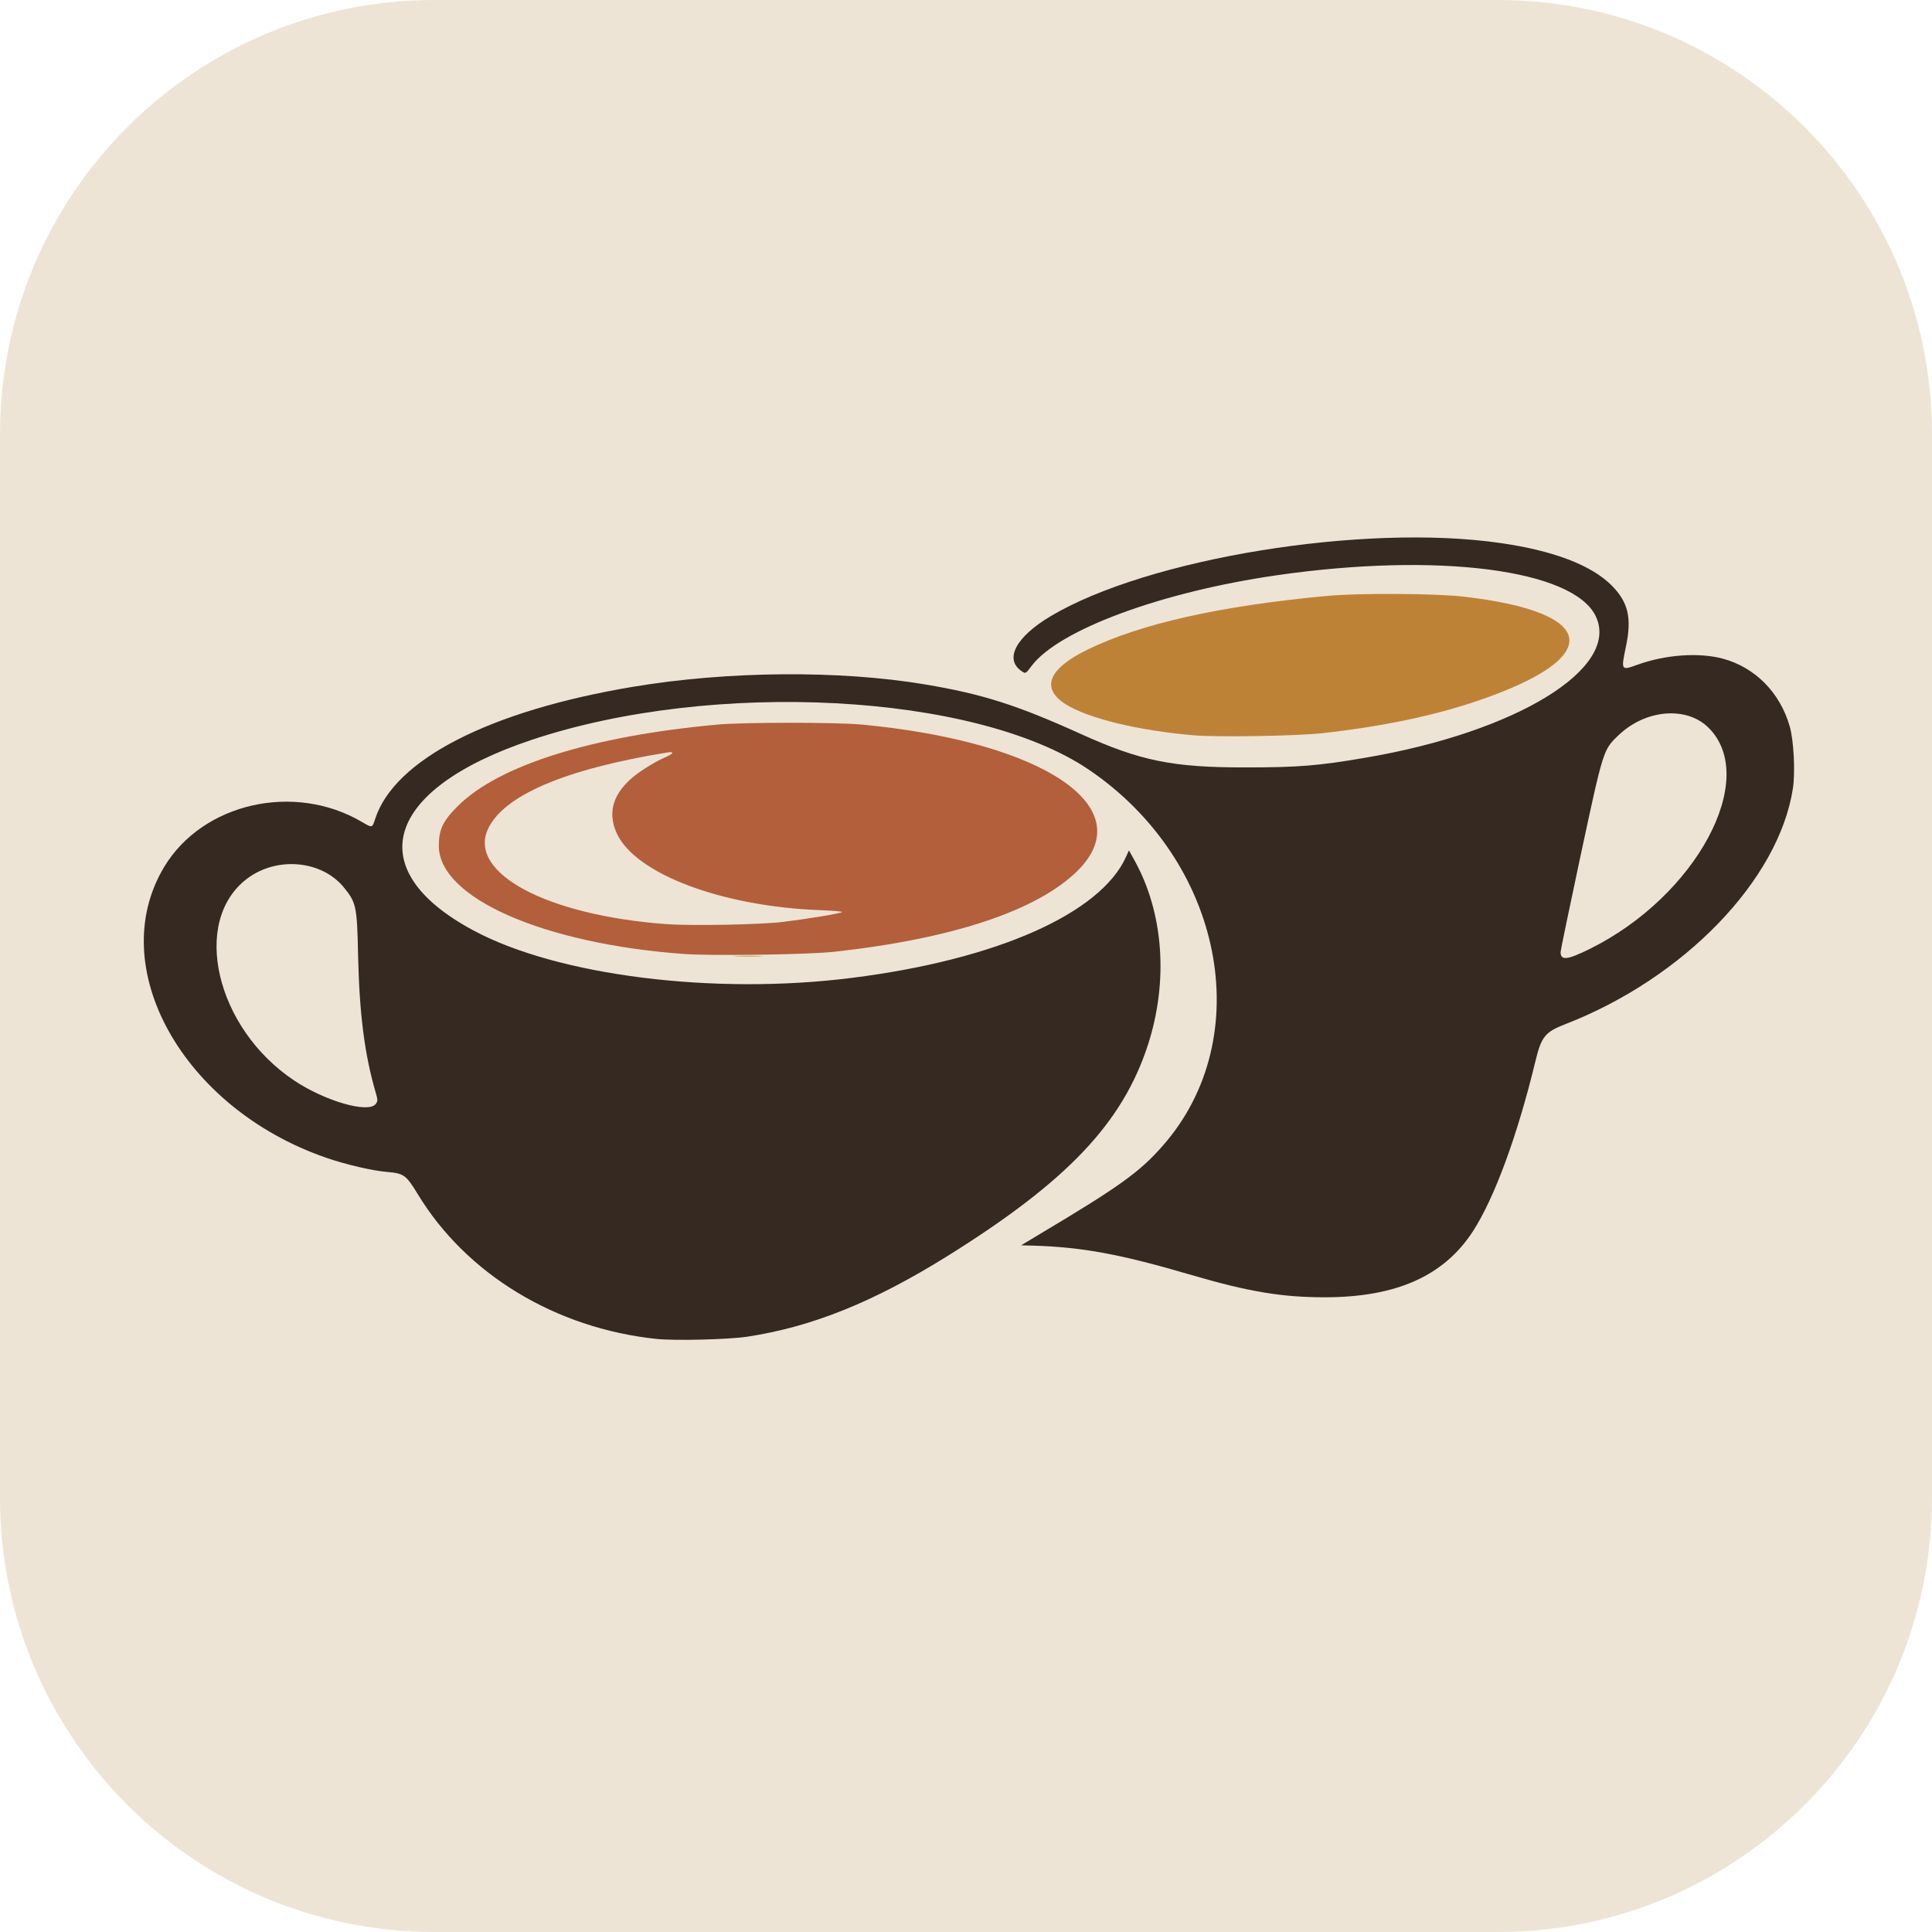
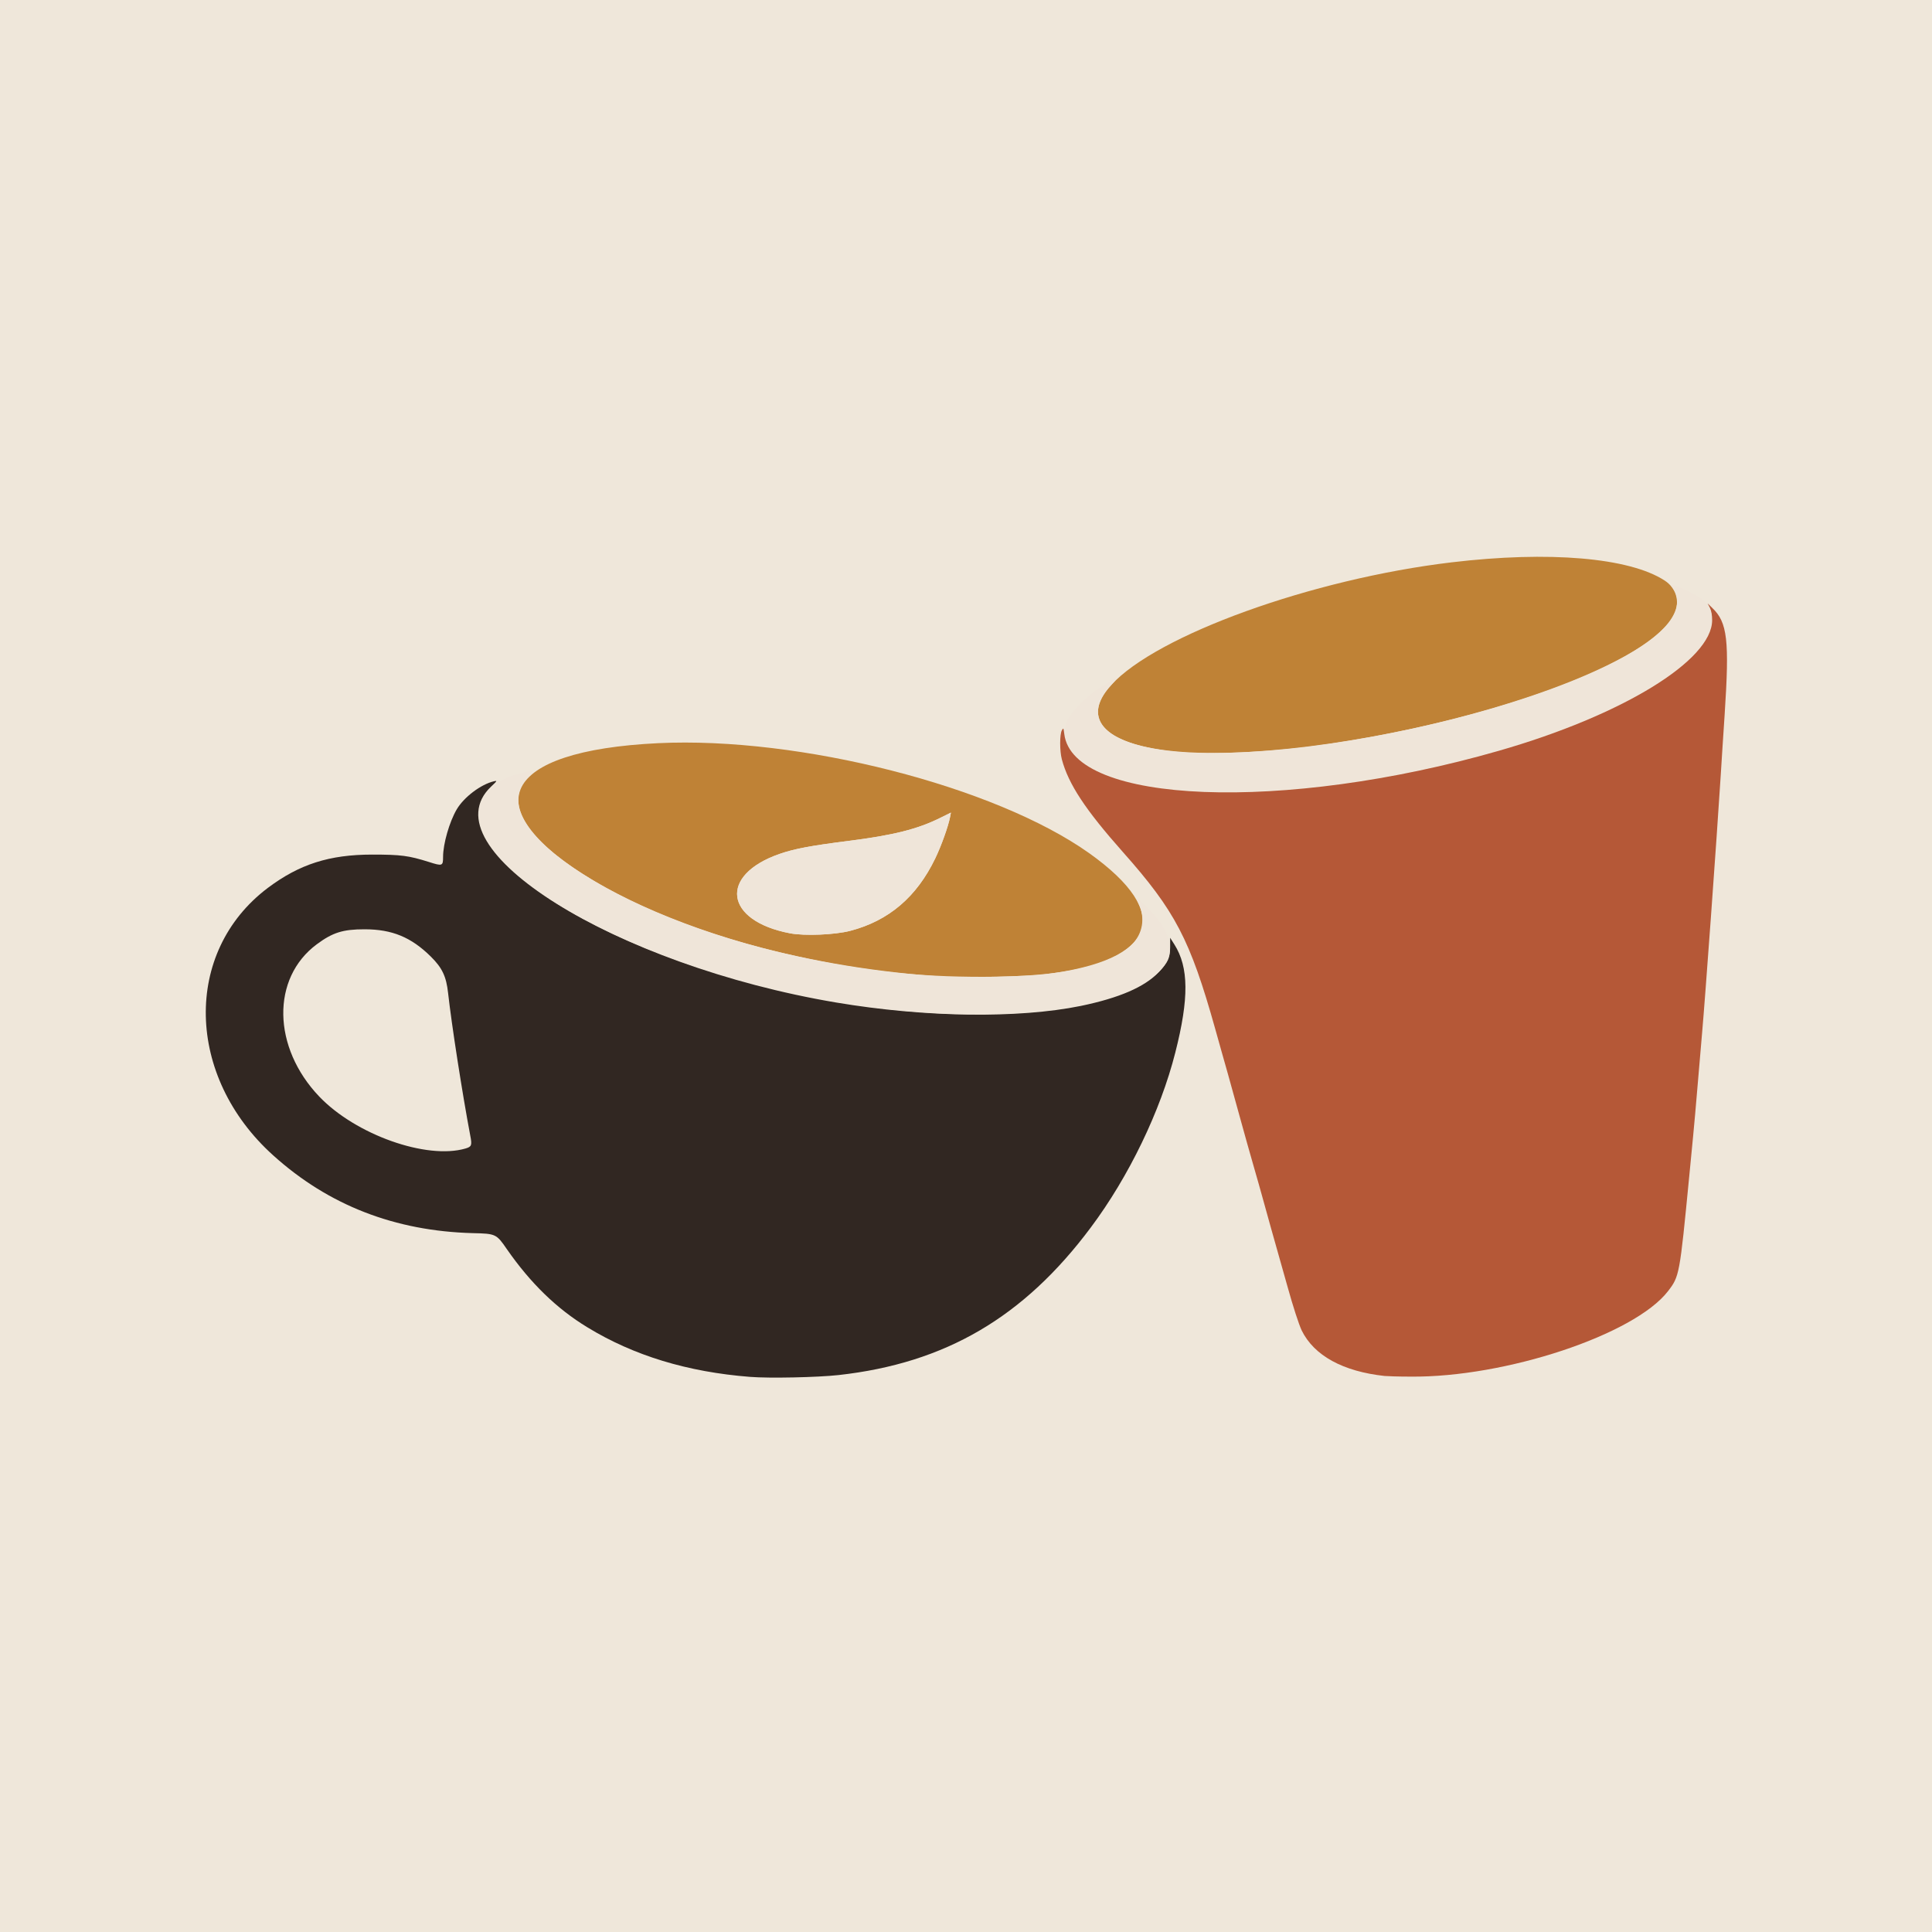
- <svg xmlns="http://www.w3.org/2000/svg" viewBox="-15 -5 1290 1290">
-   <rect x="-15" y="-5" width="1290" height="1290" rx="290" fill="#ede4d6" />
-   <path fill="#352921" fill-rule="evenodd" d="M423.3 889.0C355.8 881.9 296.2 845.7 263.8 792.1C256.4 779.9 254.6 778.5 244.4 777.6C233.9 776.8 216.0 772.6 202.7 768.0C106.9 734.9 54.5 640.6 94.6 573.9C120.3 531.1 181.6 517.2 226.8 543.9C233.6 547.9 233.5 547.9 235.5 541.8C248.3 502.2 311.9 469.6 407.5 453.6C470.7 443.0 545.7 442.4 602.7 452.0C640.9 458.4 663.9 465.7 706.5 485.0C746.5 503.1 768.0 507.5 817.0 507.4C851.6 507.4 865.6 506.3 896.9 500.9C997.8 483.7 1067.0 441.1 1050.5 406.5C1035.6 375.2 944.9 363.6 837.5 379.1C760.5 390.2 692.1 415.5 673.9 439.5C669.9 444.9 669.8 444.9 667.4 443.3C655.3 435.4 663.1 420.4 686.4 406.5C751.3 367.8 895.4 344.3 987.0 357.6C1022.3 362.7 1047.5 372.3 1061.1 385.9C1072.2 397.1 1074.7 407.6 1070.6 426.9C1067.3 442.7 1067.4 442.8 1078.2 438.9C1096.9 432.1 1119.3 430.5 1135.4 434.8C1157.0 440.7 1173.5 457.4 1180.0 480.0C1182.7 489.2 1183.8 510.9 1182.1 521.6C1172.6 582.7 1109.3 648.2 1030.0 678.9C1016.6 684.1 1014.1 687.2 1010.1 704.0C998.1 753.5 982.8 795.0 968.5 817.1C949.1 847.0 917.3 861.2 869.4 861.2C840.8 861.2 818.4 857.4 780.8 846.4C732.9 832.3 707.5 827.7 674.6 826.7L666.8 826.5L680.1 818.5C732.1 787.5 746.1 777.5 761.3 760.1C825.1 687.7 801.8 569.5 711.7 508.7C636.2 457.8 461.3 448.5 340.0 489.0C241.8 521.8 225.3 575.6 301.0 616.2C357.3 646.5 461.9 659.6 554.0 647.9C650.3 635.8 719.9 605.0 736.9 567.0L738.8 562.8L742.3 569.1C761.9 604.2 765.3 649.8 751.5 692.6C734.5 744.9 697.6 783.8 617.4 833.8C568.4 864.3 527.4 880.9 484.0 887.5C471.8 889.4 435.5 890.3 423.3 889.0ZM235.8 732.2C237.3 730.3 237.3 729.5 236.0 725.0C228.5 699.5 225.0 672.5 224.1 633.0C223.4 600.0 222.9 597.7 214.5 587.4C199.7 569.4 169.9 566.7 150.1 581.6C112.3 610.0 129.0 681.6 181.5 716.5C202.0 730.2 230.8 738.5 235.8 732.2ZM1046.5 628.6C1117.5 593.5 1159.8 514.9 1125.9 481.0C1111.2 466.3 1083.7 468.6 1065.6 486.0C1055.5 495.7 1055.6 495.3 1040.5 565.6C1033.1 600.4 1027.0 629.6 1027.0 630.7C1027.0 636.5 1031.5 636.0 1046.5 628.6Z" />
-   <path fill="#b35f3b" fill-rule="evenodd" d="M442.0 632.0C347.9 625.2 278.0 594.5 278.0 559.8C278.0 548.8 280.7 543.1 290.9 533.0C318.3 505.9 380.1 486.5 464.0 478.8C481.5 477.2 543.5 477.2 560.5 478.8C682.4 490.4 747.1 534.2 704.5 576.4C677.6 603.0 621.2 621.8 542.0 630.5C524.9 632.4 461.4 633.3 442.0 632.0ZM507.5 610.6C524.6 608.5 546.3 604.9 547.3 604.0C547.7 603.6 541.0 603.0 532.3 602.7C467.0 600.2 409.7 578.6 397.0 551.8C389.5 536.0 395.4 521.4 414.1 509.1C419.1 505.8 425.6 502.1 428.6 500.9C434.6 498.4 435.7 496.6 430.8 497.4C362.2 508.5 320.9 526.2 310.7 548.8C297.6 578.1 350.2 606.1 429.5 612.0C445.9 613.3 492.4 612.4 507.5 610.6Z" />
-   <path fill="#be8237" fill-rule="evenodd" d="M476.8 633.3C481.4 633.1 488.6 633.1 492.8 633.3C497.0 633.4 493.3 633.6 484.5 633.6C475.7 633.6 472.2 633.4 476.8 633.3ZM782.5 486.0C745.3 482.9 711.0 474.6 696.2 465.0C679.8 454.4 685.1 441.5 711.0 428.8C746.4 411.5 799.7 399.5 871.0 392.9C891.6 390.9 944.1 391.2 962.5 393.4C1052.3 403.8 1056.7 433.8 972.6 462.6C943.0 472.8 908.1 480.1 867.5 484.6C850.9 486.4 798.7 487.3 782.5 486.0Z" />
+ <svg xmlns="http://www.w3.org/2000/svg" viewBox="-120 -100 1500 1500">
+   <rect x="-120" y="-100" width="1500" height="1500" fill="#EFE7DA" />
+   <path fill="#312722" fill-rule="evenodd" d="M462.3 969.0C413.8 965.2 372.0 952.5 336.0 930.5C312.3 916.1 291.9 896.3 273.5 869.8C265.4 858.0 264.9 857.8 247.1 857.4C186.7 855.8 135.1 835.8 92.2 797.1C24.0 735.8 22.1 639.0 87.9 589.4C112.4 571.0 135.7 563.5 169.0 563.5C191.3 563.5 197.3 564.3 212.9 569.2C223.5 572.6 224.0 572.4 224.0 565.3C224.0 555.2 228.9 538.1 234.6 528.4C240.2 518.9 253.3 509.0 263.4 506.6C266.2 505.9 266.1 506.2 261.3 510.7C211.2 558.3 357.0 649.4 529.5 678.4C598.1 689.9 670.4 690.9 719.1 681.0C749.0 674.8 768.7 666.3 779.6 654.8C787.0 647.0 788.4 643.8 788.5 635.3L788.5 628.1L791.8 633.3C803.0 651.0 803.2 675.2 792.5 717.2C781.0 762.6 756.4 813.6 726.9 853.0C674.9 922.7 614.0 958.4 531.0 967.6C514.5 969.4 477.5 970.2 462.3 969.0ZM241.4 791.7C246.2 790.3 246.6 789.2 245.1 781.6C238.9 748.8 230.6 695.3 227.9 671.0C226.5 658.1 223.3 651.4 214.5 642.7C199.2 627.6 184.4 621.5 163.0 621.5C146.2 621.5 138.3 624.0 126.0 633.1C90.5 659.4 91.4 713.2 127.9 751.4C156.2 781.0 211.2 800.5 241.4 791.7Z" />
+   <path fill="#b55837" fill-rule="evenodd" d="M955.0 968.3C922.7 964.8 900.2 952.5 890.6 932.9C888.5 928.4 884.0 914.8 879.5 898.5C875.3 883.6 869.6 863.4 866.8 853.5C864.1 843.6 861.0 832.6 860.0 829.0C859.0 825.4 856.0 814.6 853.2 805.0C850.4 795.4 846.1 779.9 843.5 770.5C840.9 761.1 836.4 744.7 833.4 734.0C830.3 723.3 825.9 707.3 823.4 698.5C804.0 629.4 792.4 607.2 751.7 561.4C722.6 528.6 709.5 508.7 704.4 489.5C702.7 483.1 702.7 470.2 704.4 467.1C705.6 464.9 705.7 465.0 706.3 469.8C712.8 524.5 876.8 530.9 1043.7 482.9C1139.6 455.4 1209.3 412.7 1209.3 381.5C1209.3 377.7 1208.7 374.2 1207.6 372.0L1205.8 368.5L1209.4 372.0C1221.2 383.2 1222.8 397.1 1219.0 455.0C1217.9 471.8 1216.5 492.7 1216.0 501.5C1212.8 552.4 1203.8 676.4 1201.5 702.0C1200.7 711.1 1199.1 729.5 1198.0 743.0C1196.9 756.5 1195.3 774.2 1194.5 782.5C1193.7 790.8 1192.3 804.7 1191.5 813.5C1184.1 889.9 1183.9 891.0 1175.0 902.5C1148.9 936.3 1048.7 969.6 975.0 968.8C965.9 968.8 956.9 968.5 955.0 968.3Z" />
+   <path fill="#bf8236" fill-rule="evenodd" d="M614.5 658.4C508.5 651.7 407.9 624.1 339.5 582.9C247.2 527.4 268.8 482.9 390.9 477.0C500.8 471.7 652.4 510.4 725.5 562.3C791.7 609.4 778.4 645.6 690.8 656.5C679.0 658.0 628.4 659.2 614.5 658.4ZM540.1 622.7C570.0 614.9 591.7 596.4 606.1 566.5C610.9 556.6 616.2 541.6 617.6 534.5L618.3 530.9L610.4 534.8C592.4 543.8 573.6 548.5 537.9 553.0C509.5 556.6 496.7 559.0 485.2 563.0C437.8 579.5 442.5 614.9 493.3 624.6C504.8 626.8 528.1 625.8 540.1 622.7ZM796.5 484.0C738.8 478.9 718.1 459.0 742.6 432.0C777.9 393.1 898.7 349.5 1007.0 336.6C1082.5 327.6 1145.0 332.9 1172.4 350.7C1181.3 356.5 1184.4 366.8 1180.1 376.4C1163.7 413.6 1033.6 461.3 899.0 479.4C866.1 483.9 818.8 486.0 796.5 484.0Z" />
+   <path fill="#efe5d9" fill-rule="evenodd" d="M621.5 687.3C492.6 683.4 344.0 635.4 279.0 576.6C240.5 541.8 243.4 510.0 285.9 499.9C295.7 497.5 296.4 497.8 291.6 502.1C249.7 538.8 356.2 611.1 498.0 642.3C550.6 653.9 591.5 658.4 643.0 658.4C704.8 658.4 741.8 650.3 759.1 633.0C767.2 624.9 769.2 612.4 764.2 602.1C760.7 595.0 762.5 595.9 772.5 606.4C795.7 630.5 793.6 649.0 765.7 664.8C738.7 680.2 681.4 689.1 621.5 687.3ZM493.3 624.6C442.5 614.9 437.8 579.5 485.2 563.0C496.7 559.0 509.5 556.6 537.9 553.0C573.6 548.5 592.4 543.8 610.4 534.8L618.3 530.9L617.6 534.5C616.2 541.6 610.9 556.6 606.1 566.5C591.7 596.4 570.0 614.9 540.1 622.7C528.1 625.8 504.8 626.8 493.3 624.6ZM808.3 513.9C764.2 511.6 732.9 502.9 717.2 488.6C707.0 479.2 704.1 467.4 709.7 457.4C713.4 450.8 725.8 438.8 733.9 434.0C737.5 431.9 741.9 429.2 743.5 428.1C748.7 424.5 748.4 425.8 742.5 432.2C725.1 451.0 730.6 467.5 757.4 476.6C844.3 506.2 1113.4 448.4 1171.8 387.6C1182.3 376.7 1185.0 365.4 1179.0 357.0C1176.6 353.7 1176.6 353.7 1179.6 354.4C1184.2 355.5 1198.2 362.4 1201.7 365.4C1213.8 375.6 1210.7 392.5 1193.6 409.5C1148.4 454.6 1020.9 498.4 897.8 511.0C862.8 514.6 837.1 515.4 808.3 513.9Z" />
</svg>
